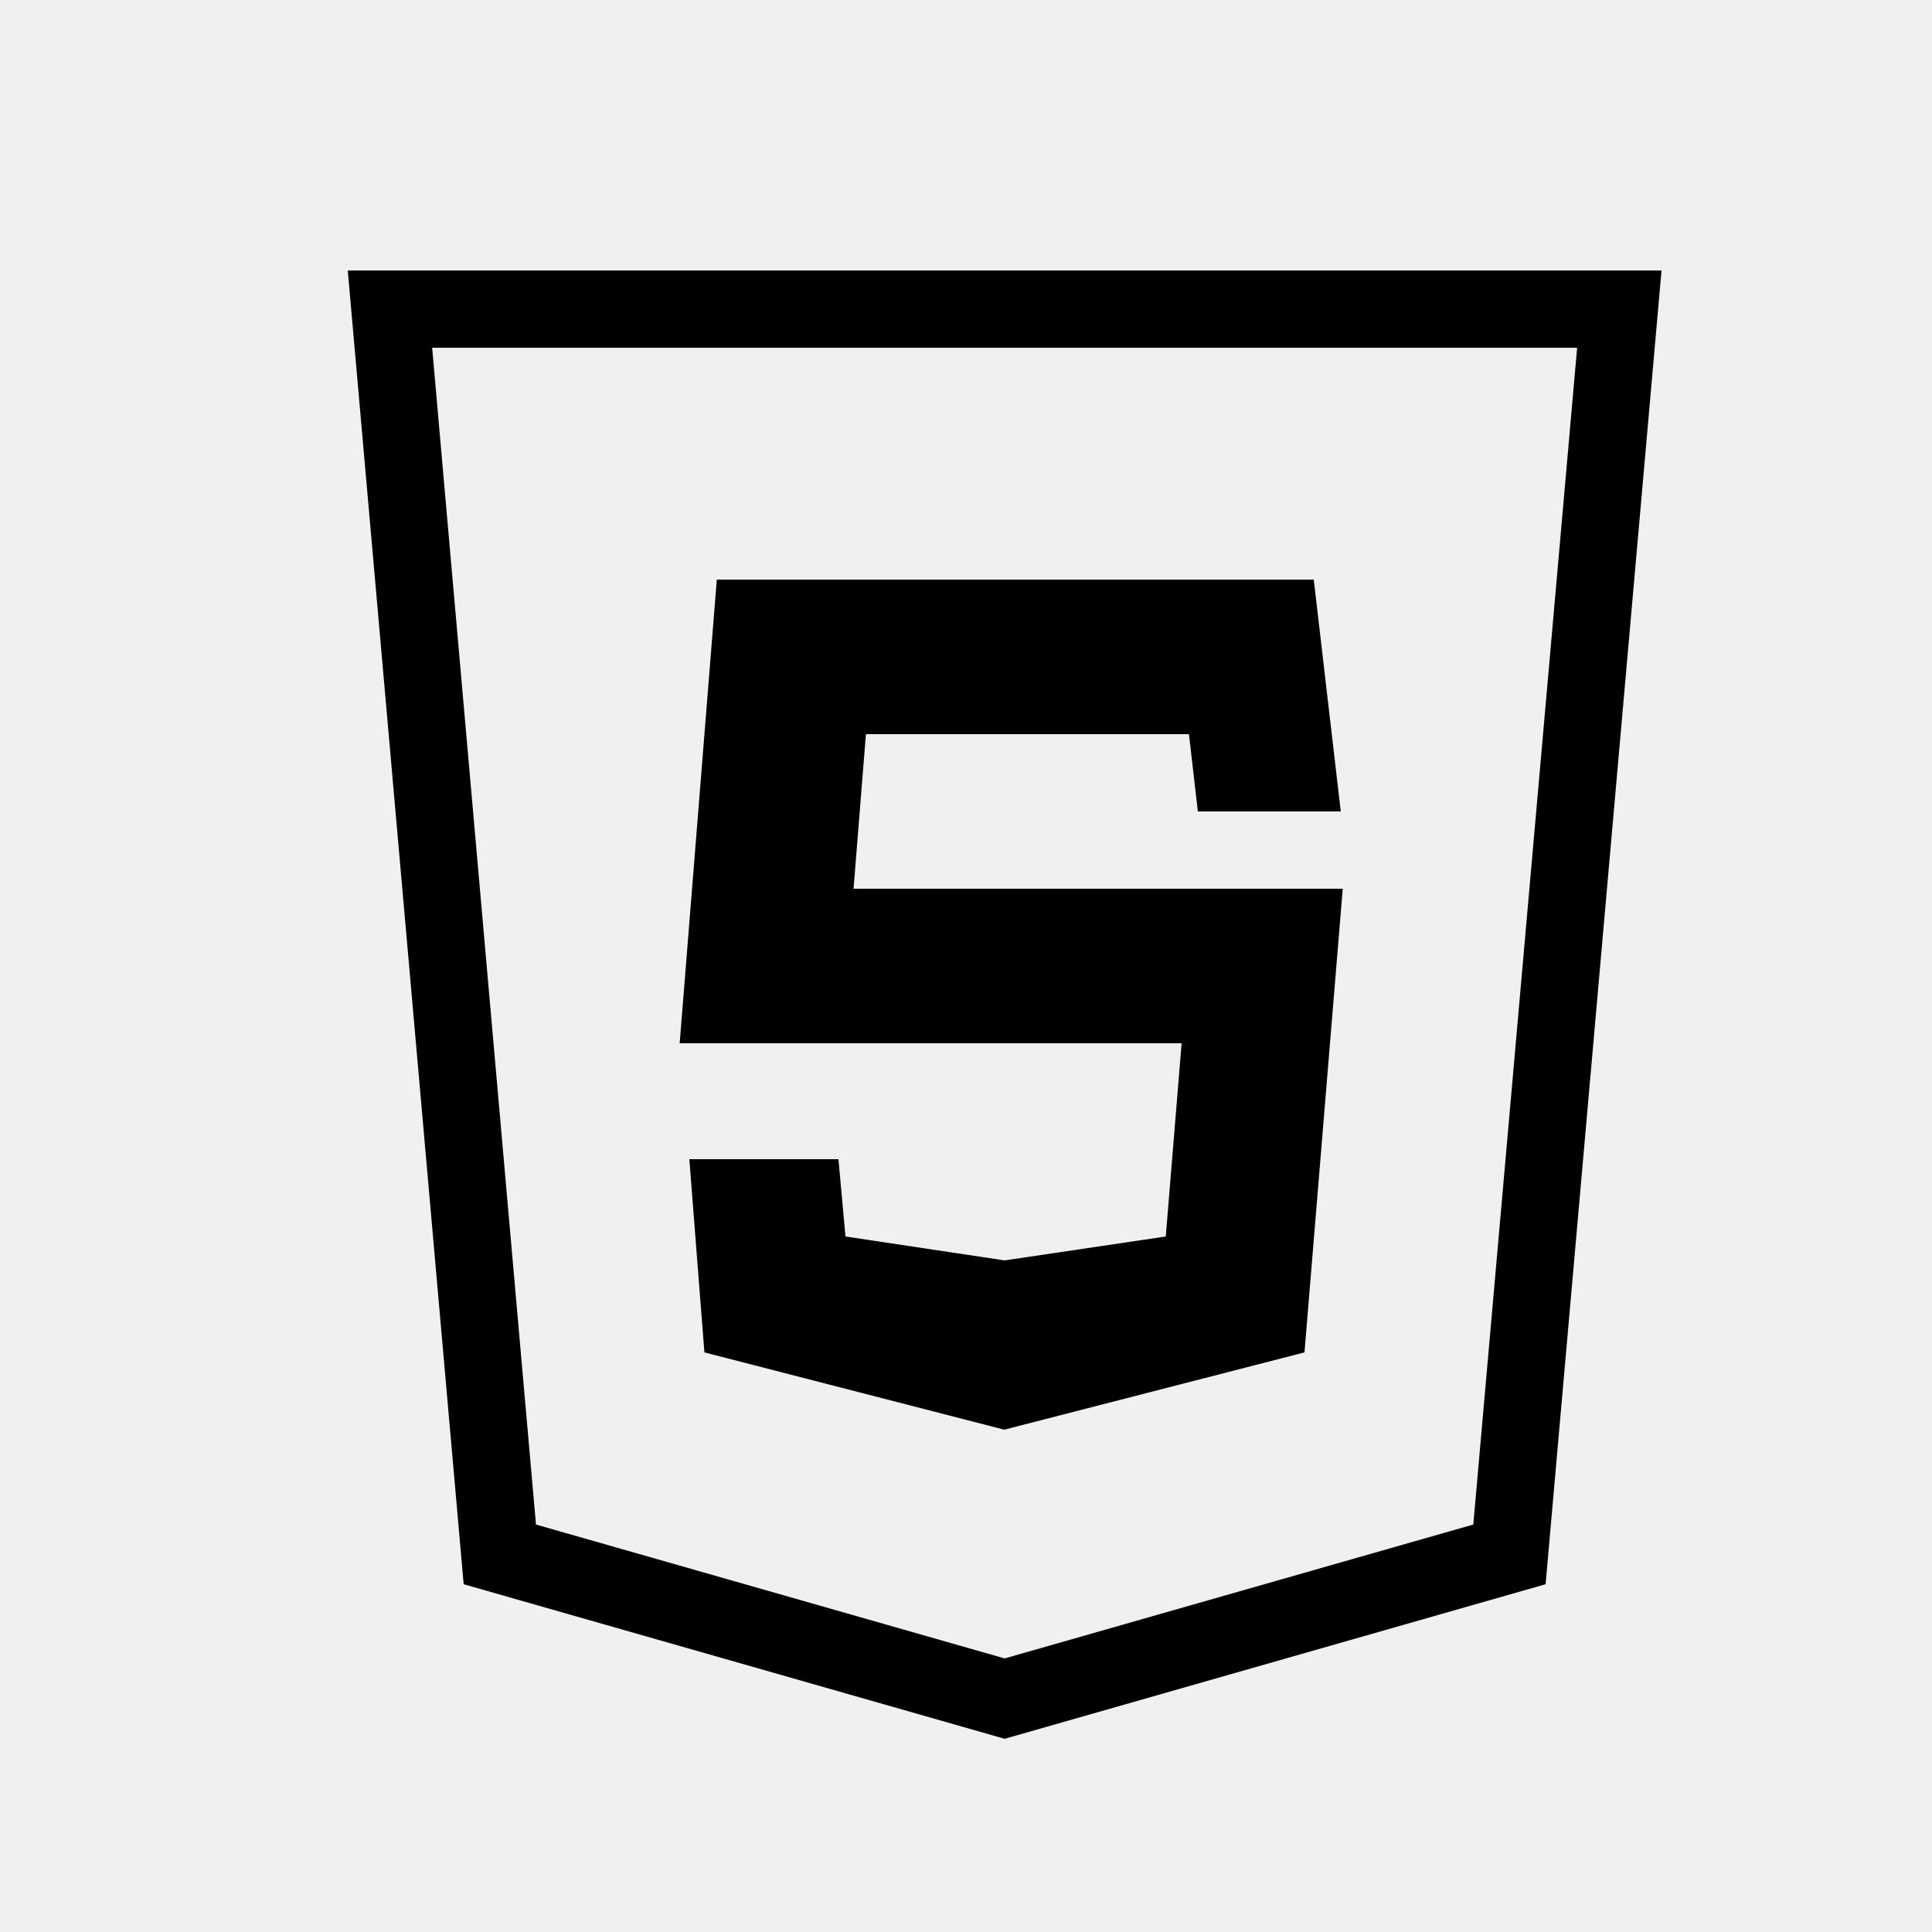
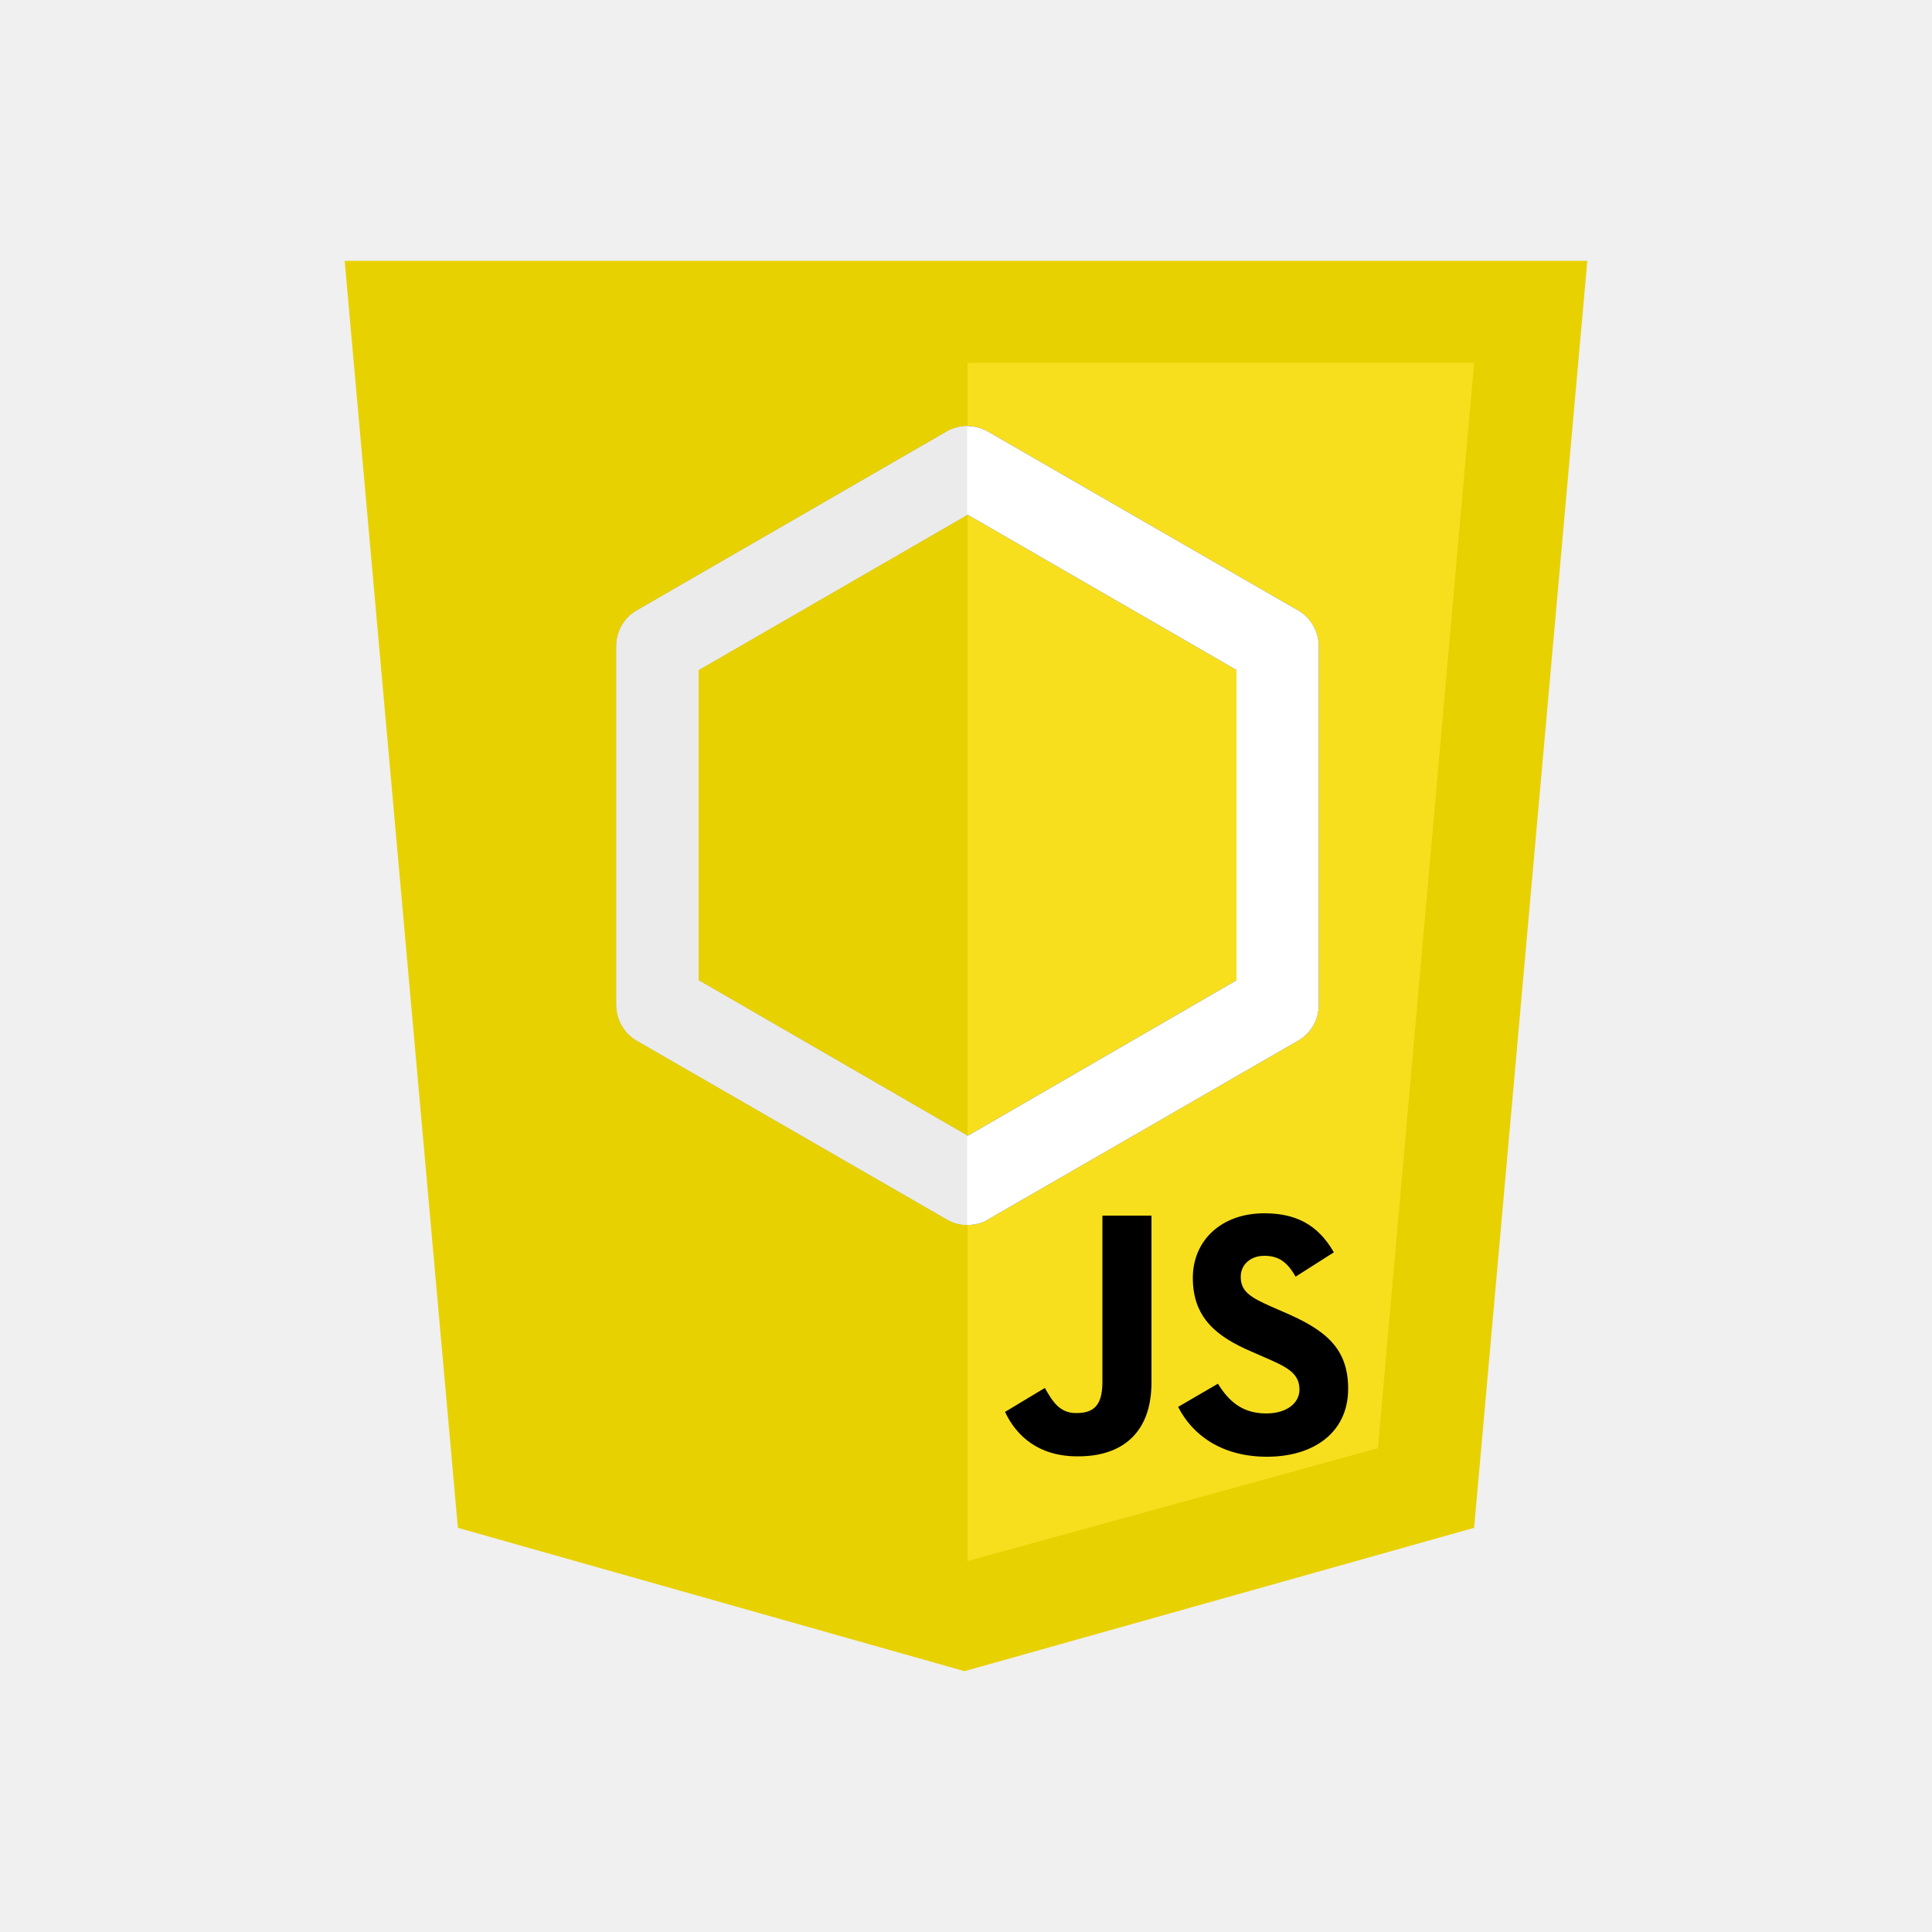
- <svg xmlns="http://www.w3.org/2000/svg" fill="#000000" viewBox="0 0 50 50" width="24px" height="24px">
-   <path d="M 9 7 L 12 41 L 26 45 L 40 41 C 41 29.667 42 18.333 43 7 L 9 7 z M 11.184 9 L 40.816 9 L 38.129 39.455 L 26 42.92 L 13.871 39.455 L 11.184 9 z M 18.551 15 L 17.59 27 L 30.58 27 L 30.17 32 L 26 32.619 L 21.881 32 L 21.699 30 L 17.84 30 L 18.23 35 L 25.99 37 L 33.76 35 L 34.75 23 L 22.09 23 L 22.41 19 L 30.77 19 L 31 21 L 34.699 21 L 34 15 L 18.551 15 z" />
+ <svg xmlns="http://www.w3.org/2000/svg" xmlns:xlink="http://www.w3.org/1999/xlink" version="1.1" id="Layer_1" x="0px" y="0px" viewBox="0 0 500 500" style="enable-background:new 0 0 500 500;" xml:space="preserve">
+   <style type="text/css">
+ 	.st0{fill:#E8D100;}
+ 	.st1{fill:#F7DF1E;}
+ 	.st2{fill:#46483E;}
+ 	.st3{fill:#FFFFFF;}
+ 	.st4{clip-path:url(#XMLID_25_);fill:#EBEBEB;}
+ </style>
+   <g id="XMLID_2_">
+     <polyline id="XMLID_4_" class="st0" points="118.5,395.4 89.2,67.5 410.8,67.5 381.5,395.4 249.6,432.5  " />
+     <polygon id="XMLID_3_" class="st1" points="250.4,93.9 381.5,93.9 356.6,374.8 250.4,404  " />
+     <path id="XMLID_6_" d="M260.1,365.4l10.3-6.2c2,3.5,3.8,6.5,8.1,6.5c4.2,0,6.8-1.6,6.8-8v-43.1H298v43.2c0,13.1-7.7,19.1-18.9,19.1   C269,377,263.1,371.8,260.1,365.4" />
+     <path id="XMLID_7_" d="M304.9,364.1l10.3-6c2.7,4.4,6.2,7.7,12.5,7.7c5.2,0,8.6-2.6,8.6-6.2c0-4.3-3.4-5.9-9.2-8.4l-3.2-1.4   c-9.1-3.9-15.2-8.8-15.2-19.1c0-9.5,7.2-16.7,18.5-16.7c8,0,13.8,2.8,18,10.1l-9.9,6.3c-2.2-3.9-4.5-5.4-8.1-5.4   c-3.7,0-6.1,2.4-6.1,5.4c0,3.8,2.4,5.3,7.8,7.7l3.2,1.4c10.8,4.6,16.8,9.3,16.8,19.9c0,11.4-9,17.6-21,17.6   C316.2,377,308.6,371.4,304.9,364.1" />
+     <path id="XMLID_8_" class="st2" d="M250.4,306.3l5.3,9.3l80.3-46.3c3.3-1.9,5.3-5.4,5.3-9.3v-92.7c0-3.8-2-7.4-5.3-9.3l-80.3-46.3   c-3.3-1.9-7.4-1.9-10.7,0L164.8,158c-3.3,1.9-5.3,5.4-5.3,9.3V260c0,3.8,2,7.4,5.3,9.3l80.3,46.3c3.3,1.9,7.4,1.9,10.7,0   L250.4,306.3l5.3-9.3l-74.9-43.3v-80.3l69.6-40.2l69.6,40.2v80.3L245,297.1L250.4,306.3l5.3-9.3L250.4,306.3z" />
+     <path id="XMLID_9_" class="st3" d="M250.4,306.3l5.3,9.3l80.3-46.3c3.3-1.9,5.3-5.4,5.3-9.3v-92.7c0-3.8-2-7.4-5.3-9.3l-80.3-46.3   c-3.3-1.9-7.4-1.9-10.7,0L164.8,158c-3.3,1.9-5.3,5.4-5.3,9.3V260c0,3.8,2,7.4,5.3,9.3l80.3,46.3c3.3,1.9,7.4,1.9,10.7,0   L250.4,306.3l5.3-9.3l-74.9-43.3v-80.3l69.6-40.2l69.6,40.2v80.3L245,297.1L250.4,306.3l5.3-9.3L250.4,306.3z" />
+     <g id="XMLID_12_">
+       <defs>
+         <rect id="XMLID_11_" x="139.1" y="102.4" width="111.2" height="222.4" />
+       </defs>
+       <clipPath id="XMLID_25_">
+         <use xlink:href="#XMLID_11_" style="overflow:visible;" />
+       </clipPath>
+       <path id="XMLID_14_" class="st4" d="M250.4,306.3l5.3,9.3l80.3-46.3c3.3-1.9,5.3-5.4,5.3-9.3v-92.7c0-3.8-2-7.4-5.3-9.3    l-80.3-46.3c-3.3-1.9-7.4-1.9-10.7,0L164.8,158c-3.3,1.9-5.3,5.4-5.3,9.3V260c0,3.8,2,7.4,5.3,9.3l80.3,46.3    c3.3,1.9,7.4,1.9,10.7,0L250.4,306.3l5.3-9.3l-74.9-43.3v-80.3l69.6-40.2l69.6,40.2v80.3L245,297.1L250.4,306.3l5.3-9.3    L250.4,306.3z" />
+     </g>
+   </g>
</svg>
